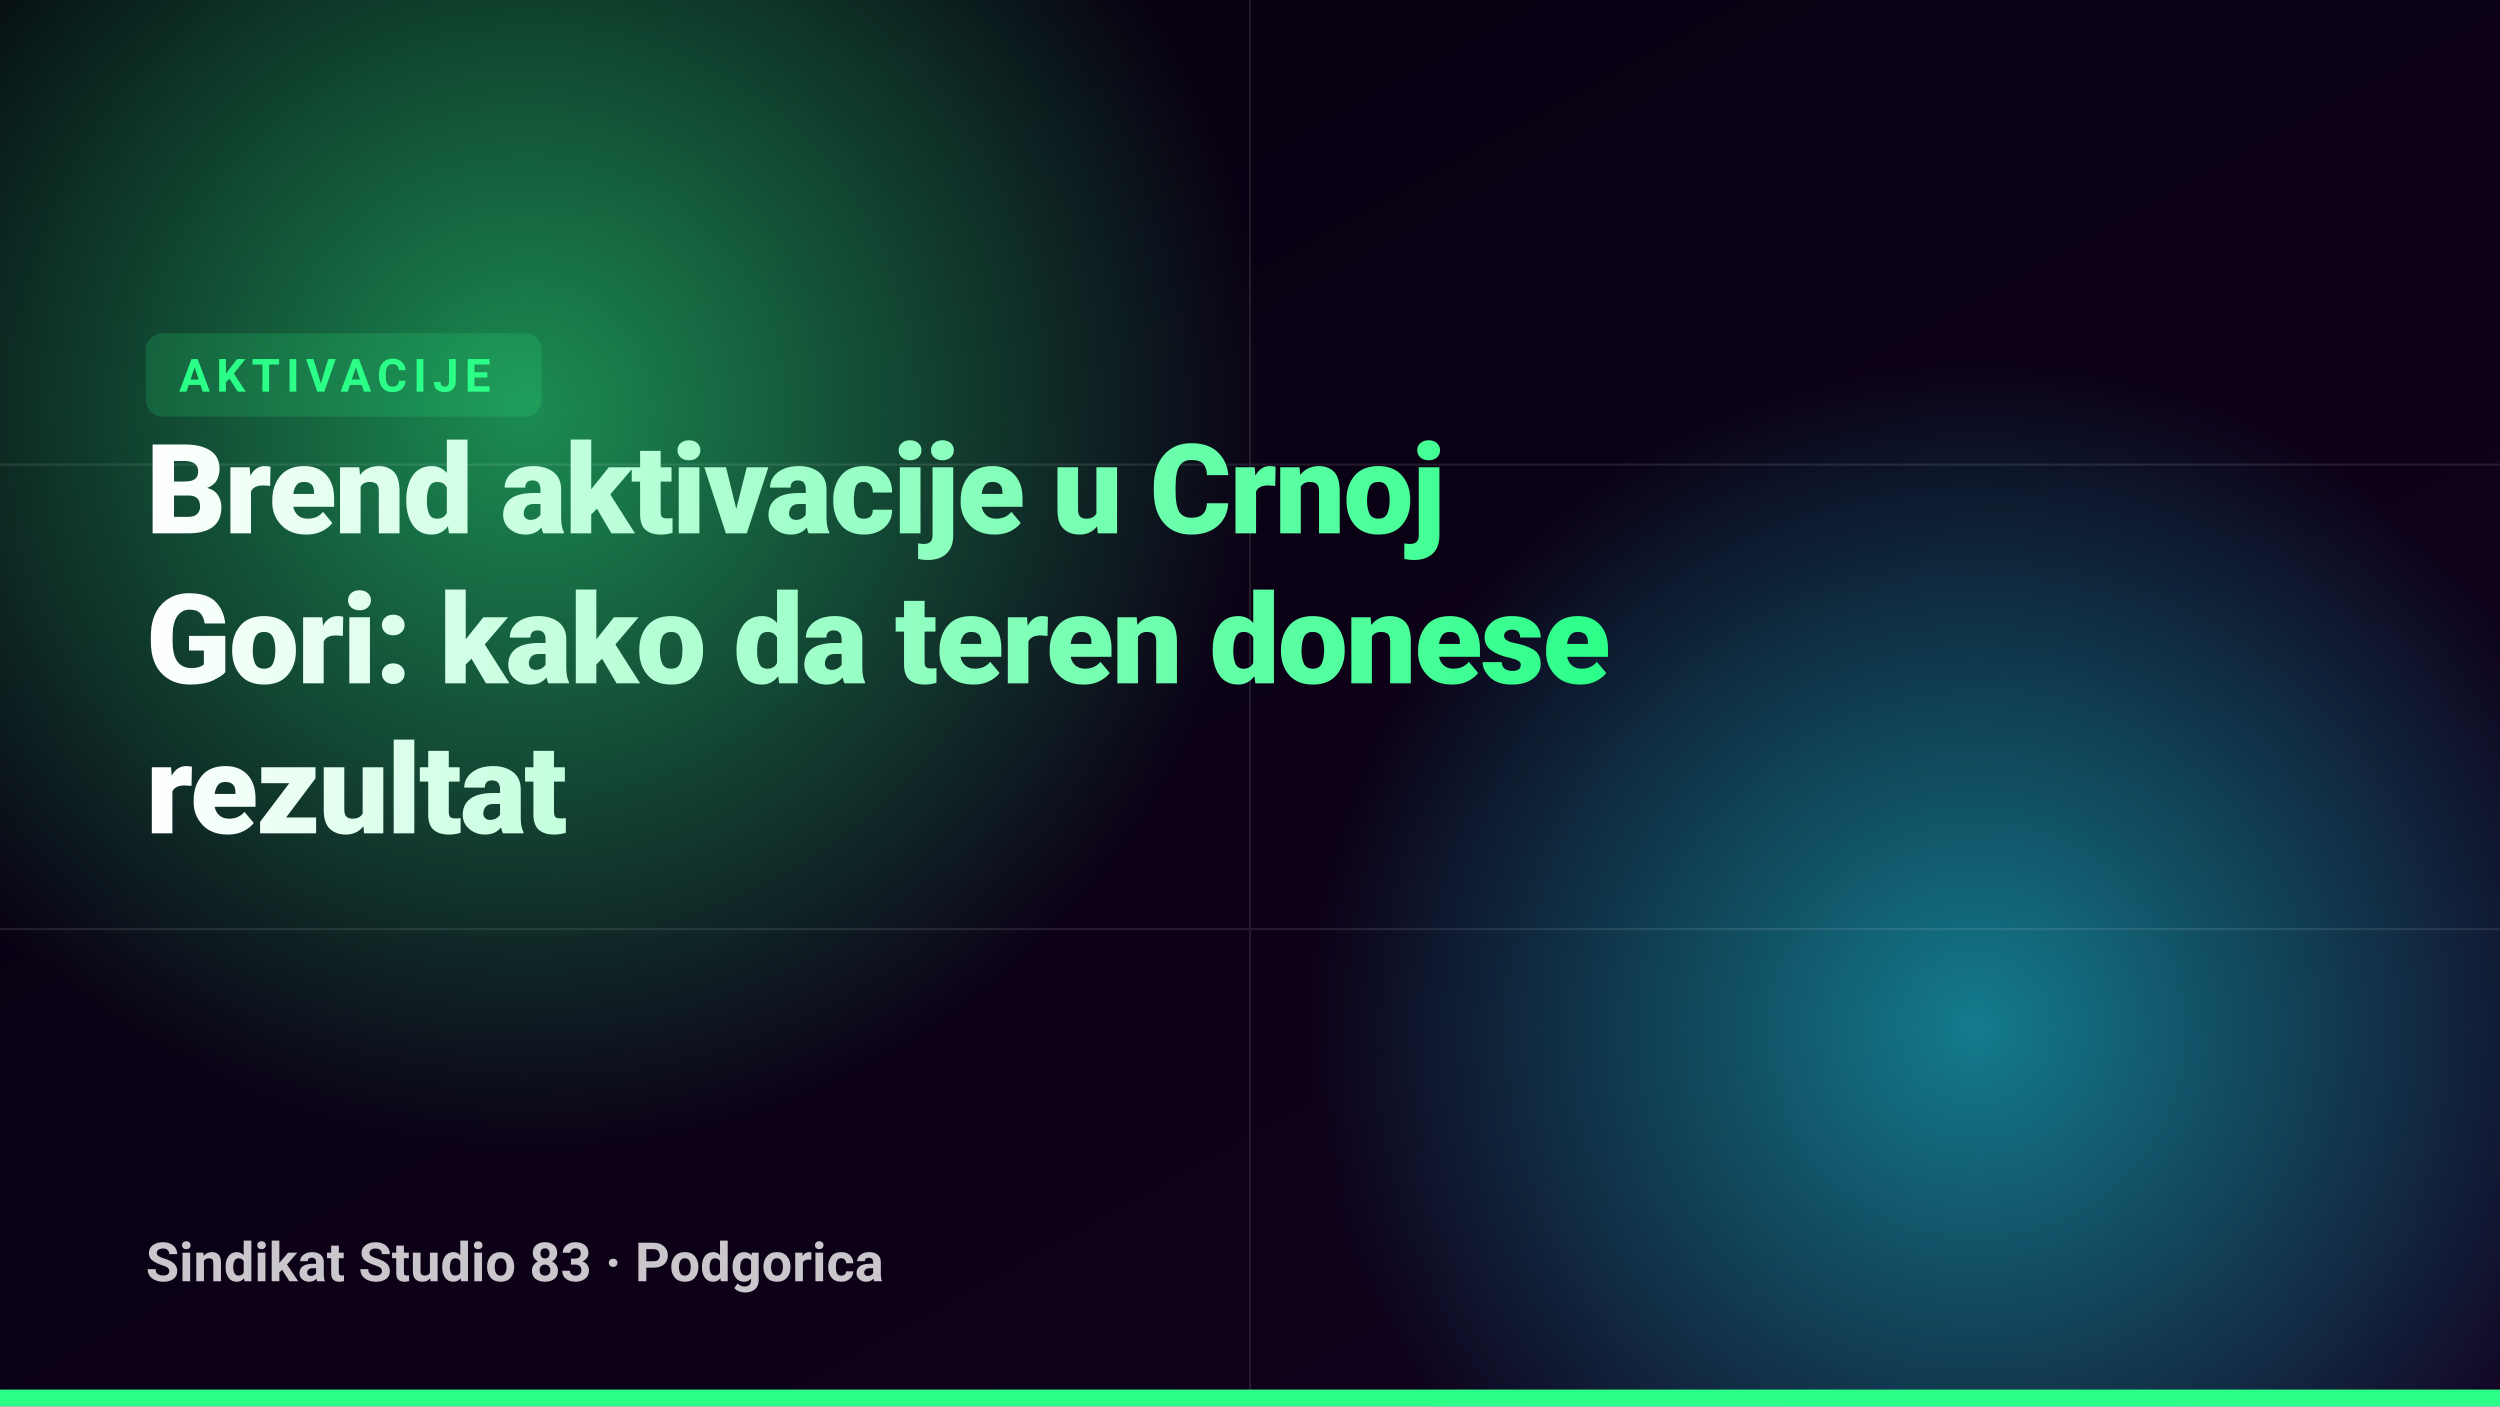
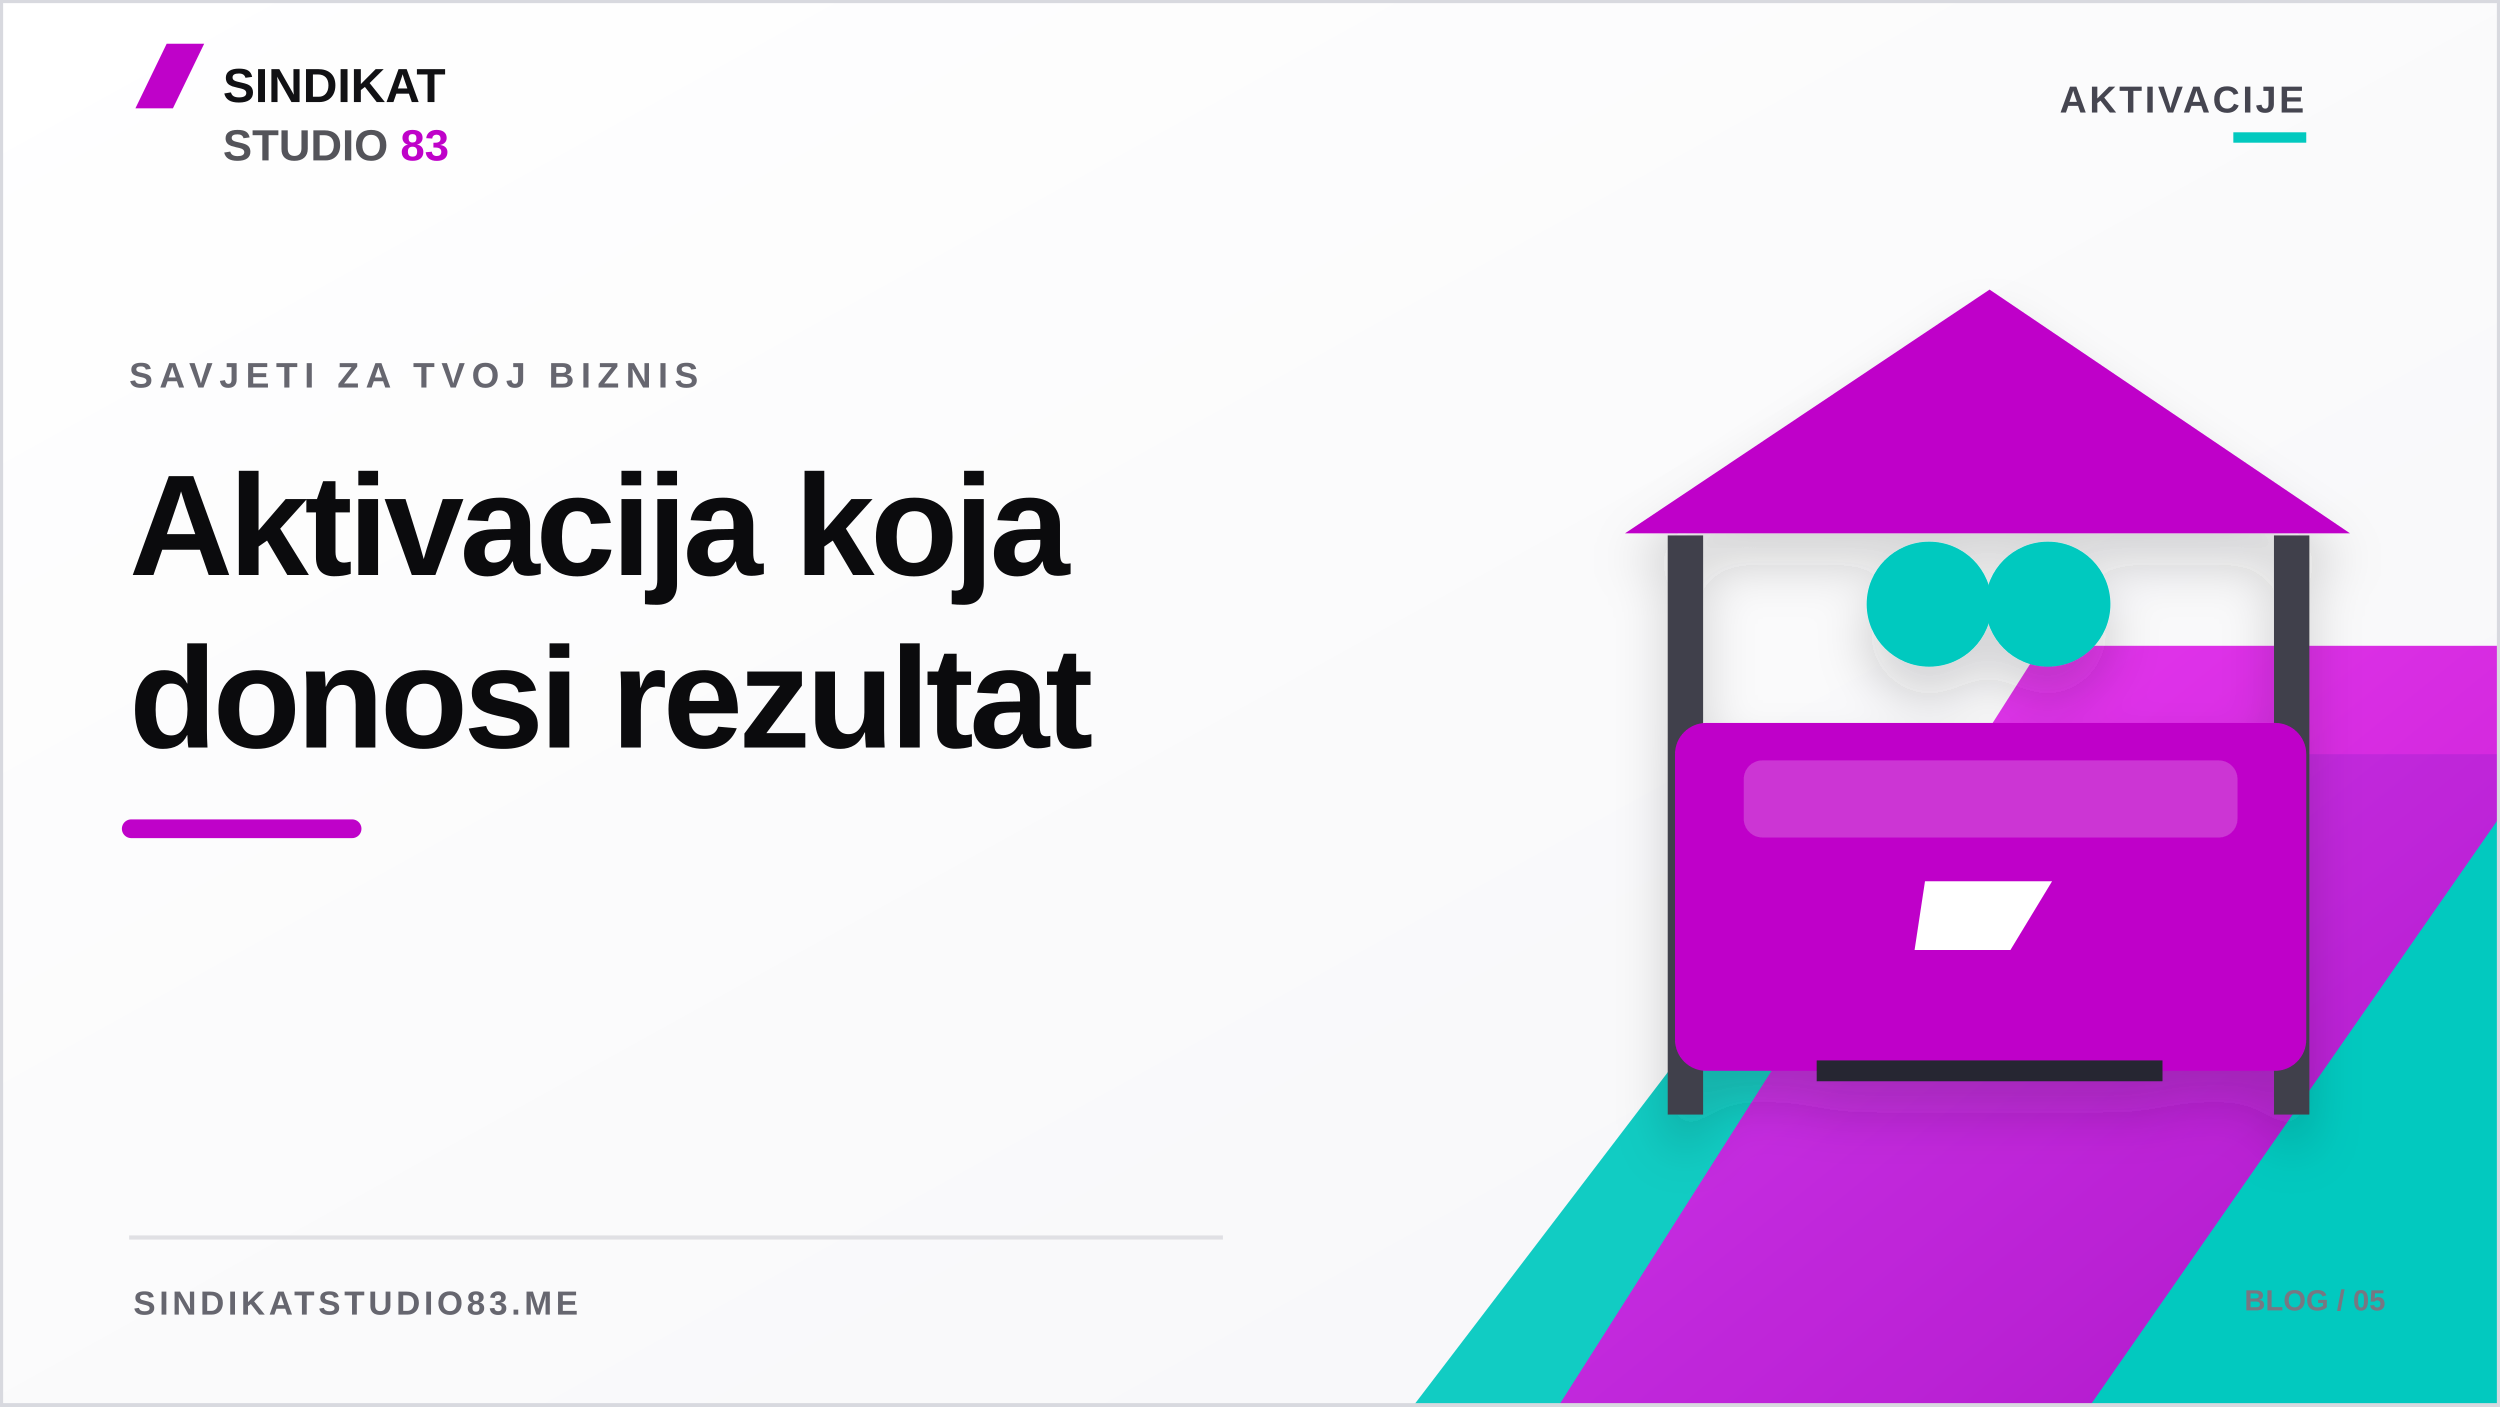
- <svg xmlns="http://www.w3.org/2000/svg" viewBox="0 0 1200 675" width="1200" height="675" role="img" aria-label="Brend aktivacije u Crnoj Gori: kako da teren donese rezultat">
+ <svg xmlns="http://www.w3.org/2000/svg" width="1200" height="675" viewBox="0 0 1200 675" role="img" aria-label="Aktivacija koja donosi rezultat - Sindikat Studio 83">
  <defs>
-     <linearGradient id="bg" x1="0" y1="0" x2="1" y2="1">
-       <stop offset="0" stop-color="#05010D" />
-       <stop offset="1" stop-color="#12011F" />
+     <linearGradient id="paper" x1="0" y1="0" x2="1" y2="1">
+       <stop stop-color="#FFFFFF" />
+       <stop offset="1" stop-color="#F6F6F8" />
    </linearGradient>
-     <radialGradient id="g1" cx="50%" cy="50%" r="50%">
-       <stop offset="0" stop-color="#2BFF88" stop-opacity="0.55" />
-       <stop offset="1" stop-color="#2BFF88" stop-opacity="0" />
-     </radialGradient>
-     <radialGradient id="g2" cx="50%" cy="50%" r="50%">
-       <stop offset="0" stop-color="#18F5FF" stop-opacity="0.5" />
-       <stop offset="1" stop-color="#18F5FF" stop-opacity="0" />
-     </radialGradient>
-     <linearGradient id="txt" x1="0" y1="0" x2="1" y2="0">
-       <stop offset="0" stop-color="#FFFFFF" />
-       <stop offset="1" stop-color="#2BFF88" />
+     <linearGradient id="violet" x1="0" x2="1" y1="0" y2="1">
+       <stop stop-color="#E92AF4" />
+       <stop offset="1" stop-color="#BF02C9" />
    </linearGradient>
+     <filter id="shadow" x="-30%" y="-30%" width="170%" height="180%">
+       <feDropShadow dx="0" dy="15" stdDeviation="12" flood-color="#23212A" flood-opacity=".18" />
+     </filter>
  </defs>
-   <rect width="1200" height="675" fill="url(#bg)" />
-   <circle cx="252" cy="196" r="360" fill="url(#g1)" />
-   <circle cx="948" cy="493" r="320" fill="url(#g2)" />
-   <g opacity="0.10" stroke="#FFFFFF" stroke-width="1">
-     <line x1="0" y1="223" x2="1200" y2="223" />
-     <line x1="0" y1="446" x2="1200" y2="446" />
-     <line x1="600" y1="0" x2="600" y2="675" />
+   <rect width="1200" height="675" fill="url(#paper)" />
+   <path d="M679 674L917 362H1200V675Z" fill="#02C9BF" opacity=".94" />
+   <path d="M748 675L980 310H1200V675Z" fill="url(#violet)" opacity=".9" />
+   <path d="M1003 675L1200 392V675Z" fill="#02C9BF" />
+   <path d="M0 0H1200V675H0Z" fill="none" stroke="#D8D9DF" stroke-width="3" />
+   <path d="M65 52l15-31h18L83 52Z" fill="#BF02C9" />
+   <text x="107" y="49" font-family="Arial,Helvetica,sans-serif" font-size="23" font-weight="900" fill="#111114">SINDIKAT</text>
+   <text x="107" y="77" font-family="Arial,Helvetica,sans-serif" font-size="21" font-weight="900" fill="#54545A">STUDIO <tspan fill="#BF02C9">83</tspan>
+   </text>
+   <text x="1106" y="54" text-anchor="end" font-family="Arial,Helvetica,sans-serif" font-size="18" font-weight="900" fill="#454550" letter-spacing="1.3">AKTIVACIJE</text>
+   <path d="M1072 66h35" stroke="#02C9BF" stroke-width="5" />
+   <text x="62" y="186" font-family="Arial,Helvetica,sans-serif" font-size="17" font-weight="800" letter-spacing="3.2" fill="#66666F">SAVJETI ZA TVOJ BIZNIS</text>
+   <text x="62" y="276" fill="#0B0B0D" font-size="69" font-family="Arial,Helvetica,sans-serif" font-weight="900" letter-spacing="-2">Aktivacija koja</text>
+   <text x="62" y="358.8" fill="#0B0B0D" font-size="69" font-family="Arial,Helvetica,sans-serif" font-weight="900" letter-spacing="-2">donosi rezultat</text>
+   <path d="M63 397.8h106" stroke="#BF02C9" stroke-width="9" stroke-linecap="round" />
+   <path d="M62 594h525" stroke="#E0E0E4" stroke-width="2" />
+   <text x="64" y="631" font-family="Arial,Helvetica,sans-serif" font-size="16" fill="#66666F" font-weight="800" letter-spacing="1.8">SINDIKATSTUDIO83.ME</text>
+   <text x="1145" y="629" text-anchor="end" font-family="Arial,Helvetica,sans-serif" font-size="14" fill="#777782" font-weight="800">BLOG / 05</text>
+   <g filter="url(#shadow)">
+     <path d="M780 256l175-117 173 117z" fill="#BF02C9" />
+     <path d="M809 257v278M1100 257v278" stroke="#40404B" stroke-width="17" />
+     <rect x="804" y="347" width="303" height="167" rx="15" fill="#BF02C9" />
+     <rect x="837" y="365" width="237" height="37" rx="9" fill="#fff" opacity=".2" />
+     <path d="M924 423h61l-20 33h-46z" fill="#fff" />
+     <circle cx="926" cy="290" r="30" fill="#02C9BF" />
+     <circle cx="983" cy="290" r="30" fill="#02C9BF" />
+     <path d="M872 514h166" stroke="#262630" stroke-width="10" />
  </g>
-   <g font-family="'Segoe UI', system-ui, -apple-system, Roboto, Arial, sans-serif">
-     <rect x="70" y="160" rx="8" ry="8" width="190" height="40" fill="#2BFF88" opacity="0.16" />
-     <text x="86" y="188" fill="#2BFF88" font-size="22" font-weight="700" letter-spacing="3">AKTIVACIJE</text>
-     <text fill="url(#txt)" font-size="60" font-weight="800" letter-spacing="-1">
-       <tspan x="70" y="256">Brend aktivacije u Crnoj</tspan>
-       <tspan x="70" y="328">Gori: kako da teren donese</tspan>
-       <tspan x="70" y="400">rezultat</tspan>
-     </text>
-     <text x="70" y="615" fill="rgba(255,255,255,.78)" font-size="26" font-weight="600">Sindikat Studio 83 · Podgorica</text>
-   </g>
-   <rect x="0" y="667" width="1200" height="8" fill="#2BFF88" />
</svg>
